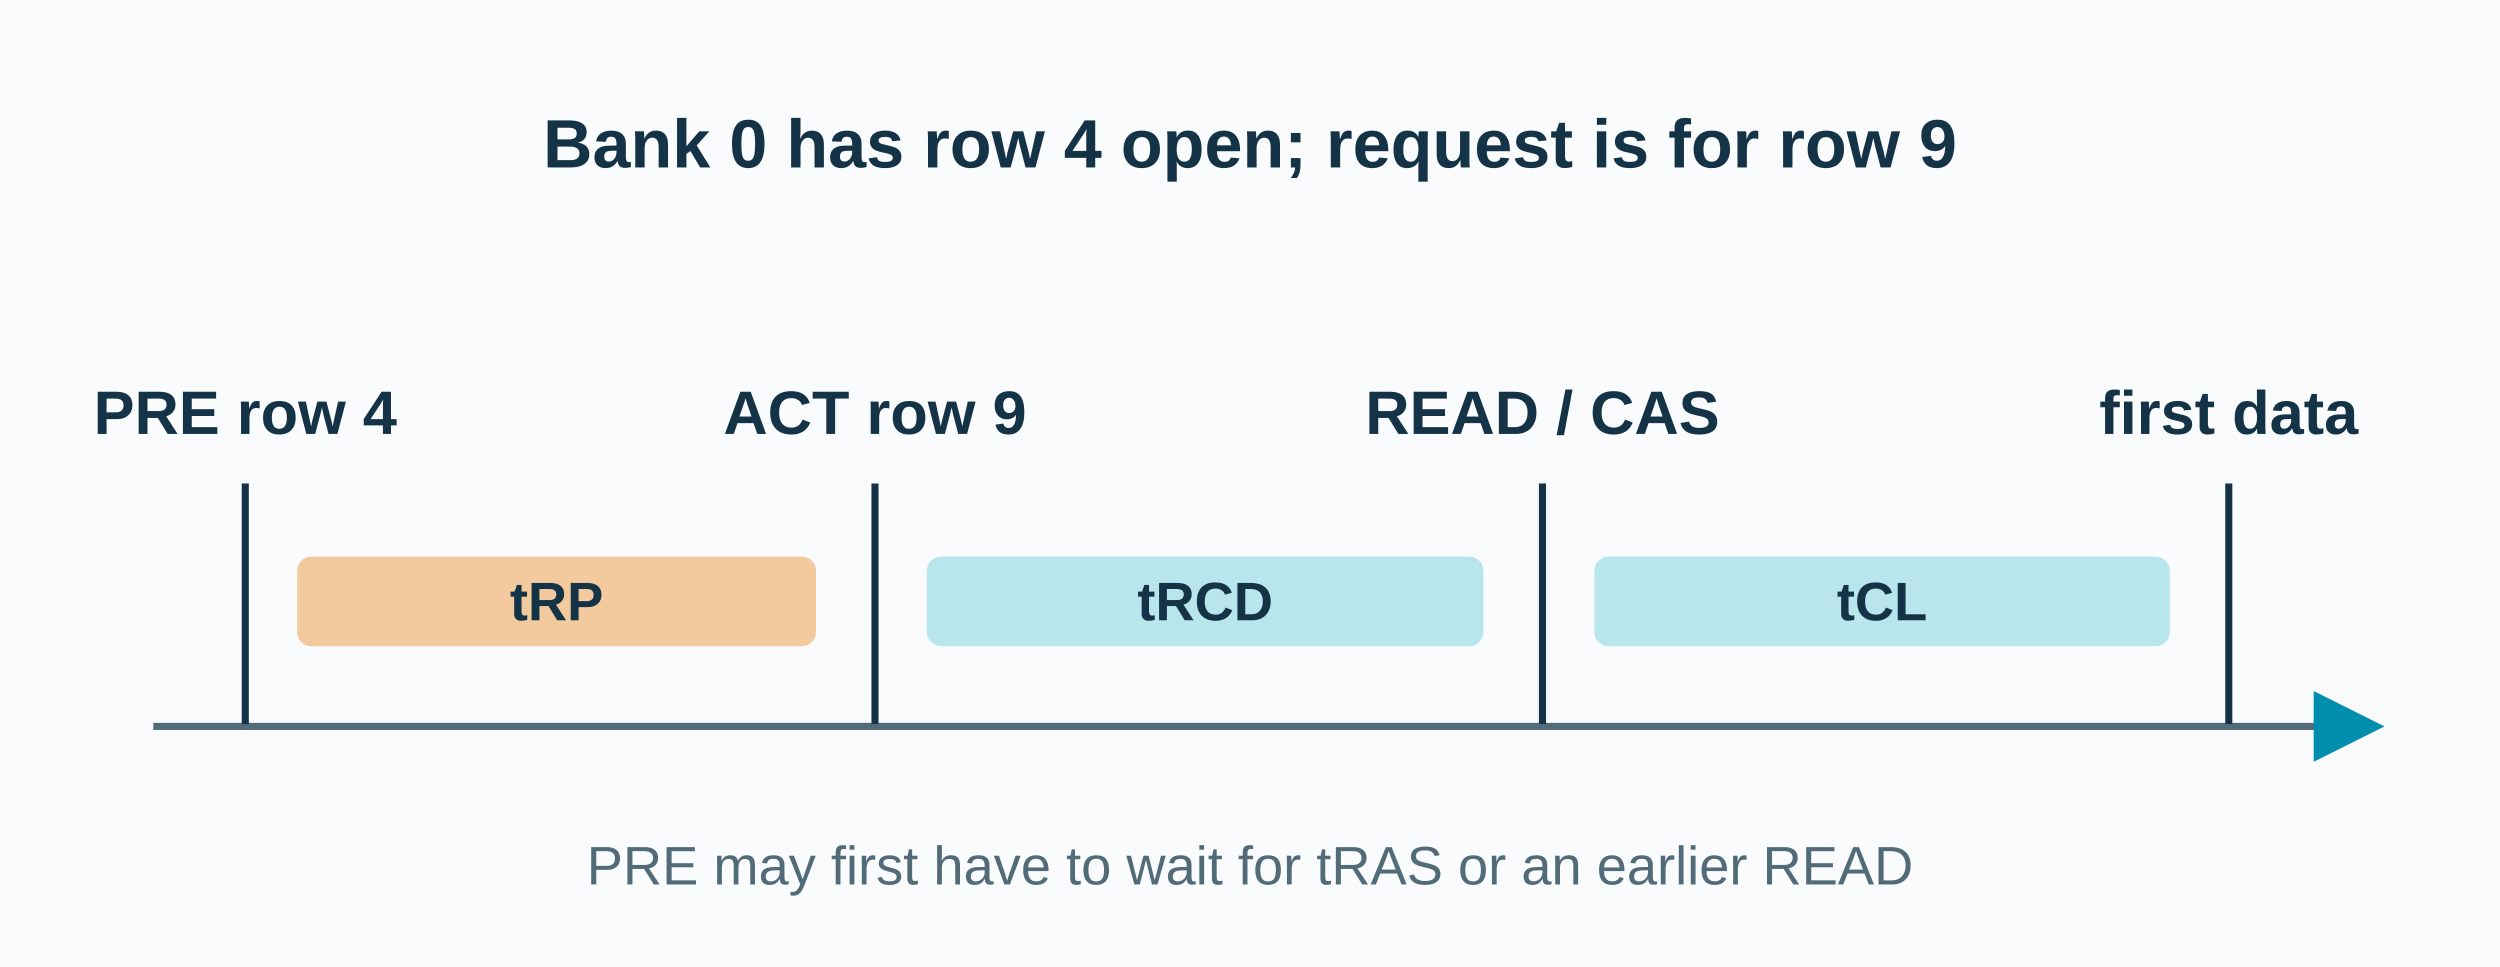
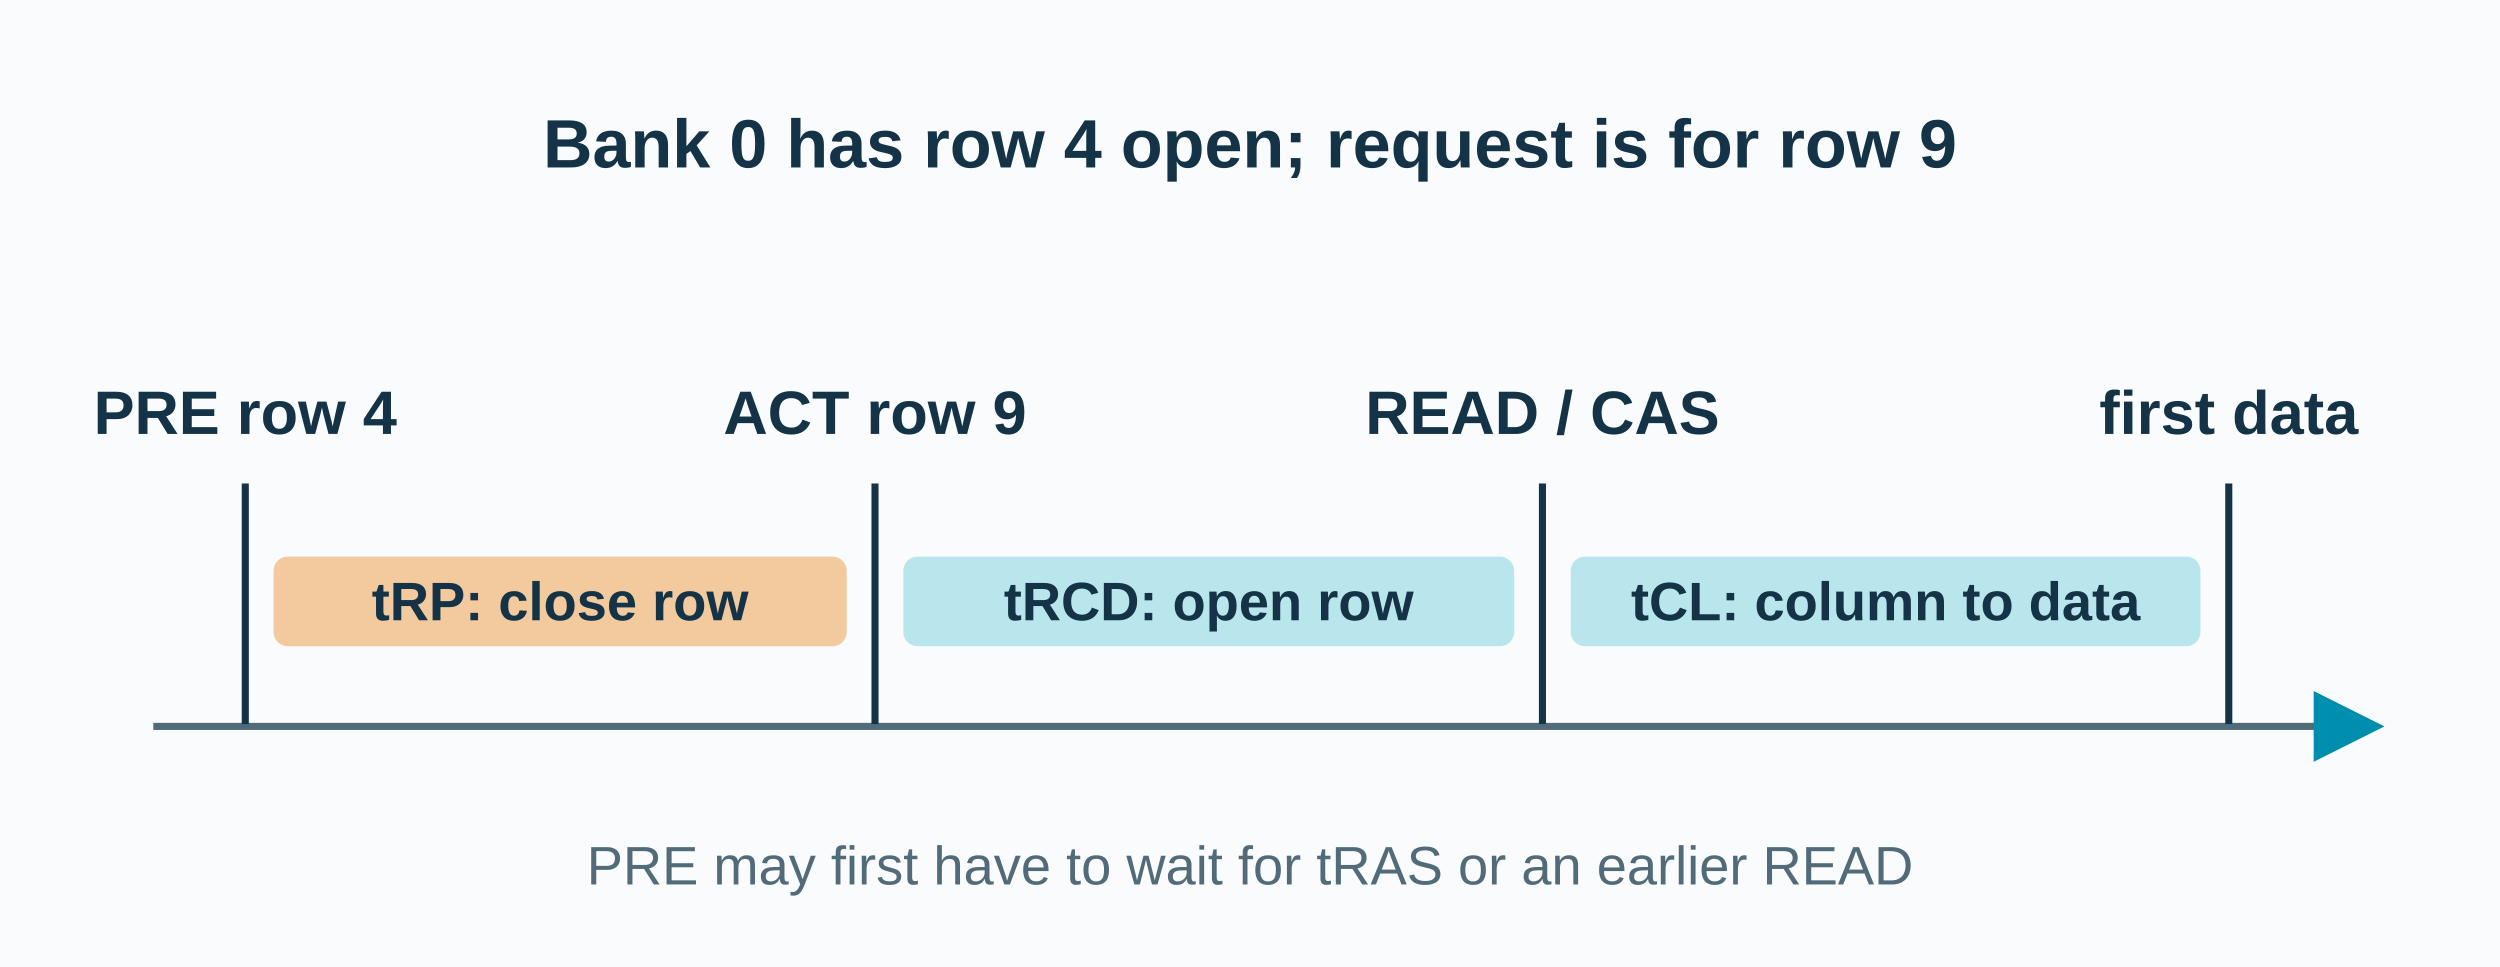
<svg xmlns="http://www.w3.org/2000/svg" width="1060" height="410" viewBox="0 0 1060 410" role="img">
  <rect width="1060" height="410" fill="#f9fbfc" />
  <defs>
    <marker id="arrow" markerWidth="10" markerHeight="10" refX="8" refY="5" orient="auto">
      <path d="M0,0 L10,5 L0,10 Z" fill="#008eae" />
    </marker>
  </defs>
  <text x="530" y="71" fill="#153347" font-family="Arial,sans-serif" font-weight="bold" font-size="29" text-anchor="middle">Bank 0 has row 4 open; request is for row 9</text>
  <path d="M65 308 H1005" stroke="#526b79" stroke-width="3" marker-end="url(#arrow)" />
  <path d="M104 205 V307" stroke="#153347" stroke-width="3" />
  <text x="104" y="184" fill="#153347" font-family="Arial,sans-serif" font-weight="bold" font-size="26" text-anchor="middle">PRE row 4</text>
  <path d="M371 205 V307" stroke="#153347" stroke-width="3" />
  <text x="371" y="184" fill="#153347" font-family="Arial,sans-serif" font-weight="bold" font-size="26" text-anchor="middle">ACT row 9</text>
  <path d="M654 205 V307" stroke="#153347" stroke-width="3" />
  <text x="654" y="184" fill="#153347" font-family="Arial,sans-serif" font-weight="bold" font-size="26" text-anchor="middle">READ / CAS</text>
  <path d="M945 205 V307" stroke="#153347" stroke-width="3" />
  <text x="945" y="184" fill="#153347" font-family="Arial,sans-serif" font-weight="bold" font-size="26" text-anchor="middle">first data</text>
-   <rect x="126" y="236" width="220" height="38" rx="6" fill="#f2ca9d" />
-   <text x="236.0" y="263" fill="#153347" font-family="Arial,sans-serif" font-weight="bold" font-size="23" text-anchor="middle">tRP</text>
-   <rect x="393" y="236" width="236" height="38" rx="6" fill="#b9e6ed" />
-   <text x="511.0" y="263" fill="#153347" font-family="Arial,sans-serif" font-weight="bold" font-size="23" text-anchor="middle">tRCD</text>
-   <rect x="676" y="236" width="244" height="38" rx="6" fill="#b9e6ed" />
-   <text x="798.0" y="263" fill="#153347" font-family="Arial,sans-serif" font-weight="bold" font-size="23" text-anchor="middle">tCL</text>
+   <rect x="116" y="236" width="243" height="38" rx="6" fill="#f2ca9d" />
+   <text x="237.5" y="263" fill="#153347" font-family="Arial,sans-serif" font-weight="bold" font-size="23" text-anchor="middle">tRP: close row</text>
+   <rect x="383" y="236" width="259" height="38" rx="6" fill="#b9e6ed" />
+   <text x="512.5" y="263" fill="#153347" font-family="Arial,sans-serif" font-weight="bold" font-size="23" text-anchor="middle">tRCD: open row</text>
+   <rect x="666" y="236" width="267" height="38" rx="6" fill="#b9e6ed" />
+   <text x="799.5" y="263" fill="#153347" font-family="Arial,sans-serif" font-weight="bold" font-size="23" text-anchor="middle">tCL: column to data</text>
  <text x="530" y="375" fill="#526b79" font-family="Arial,sans-serif" font-weight="normal" font-size="23" text-anchor="middle">PRE may first have to wait for tRAS or an earlier READ</text>
</svg>
